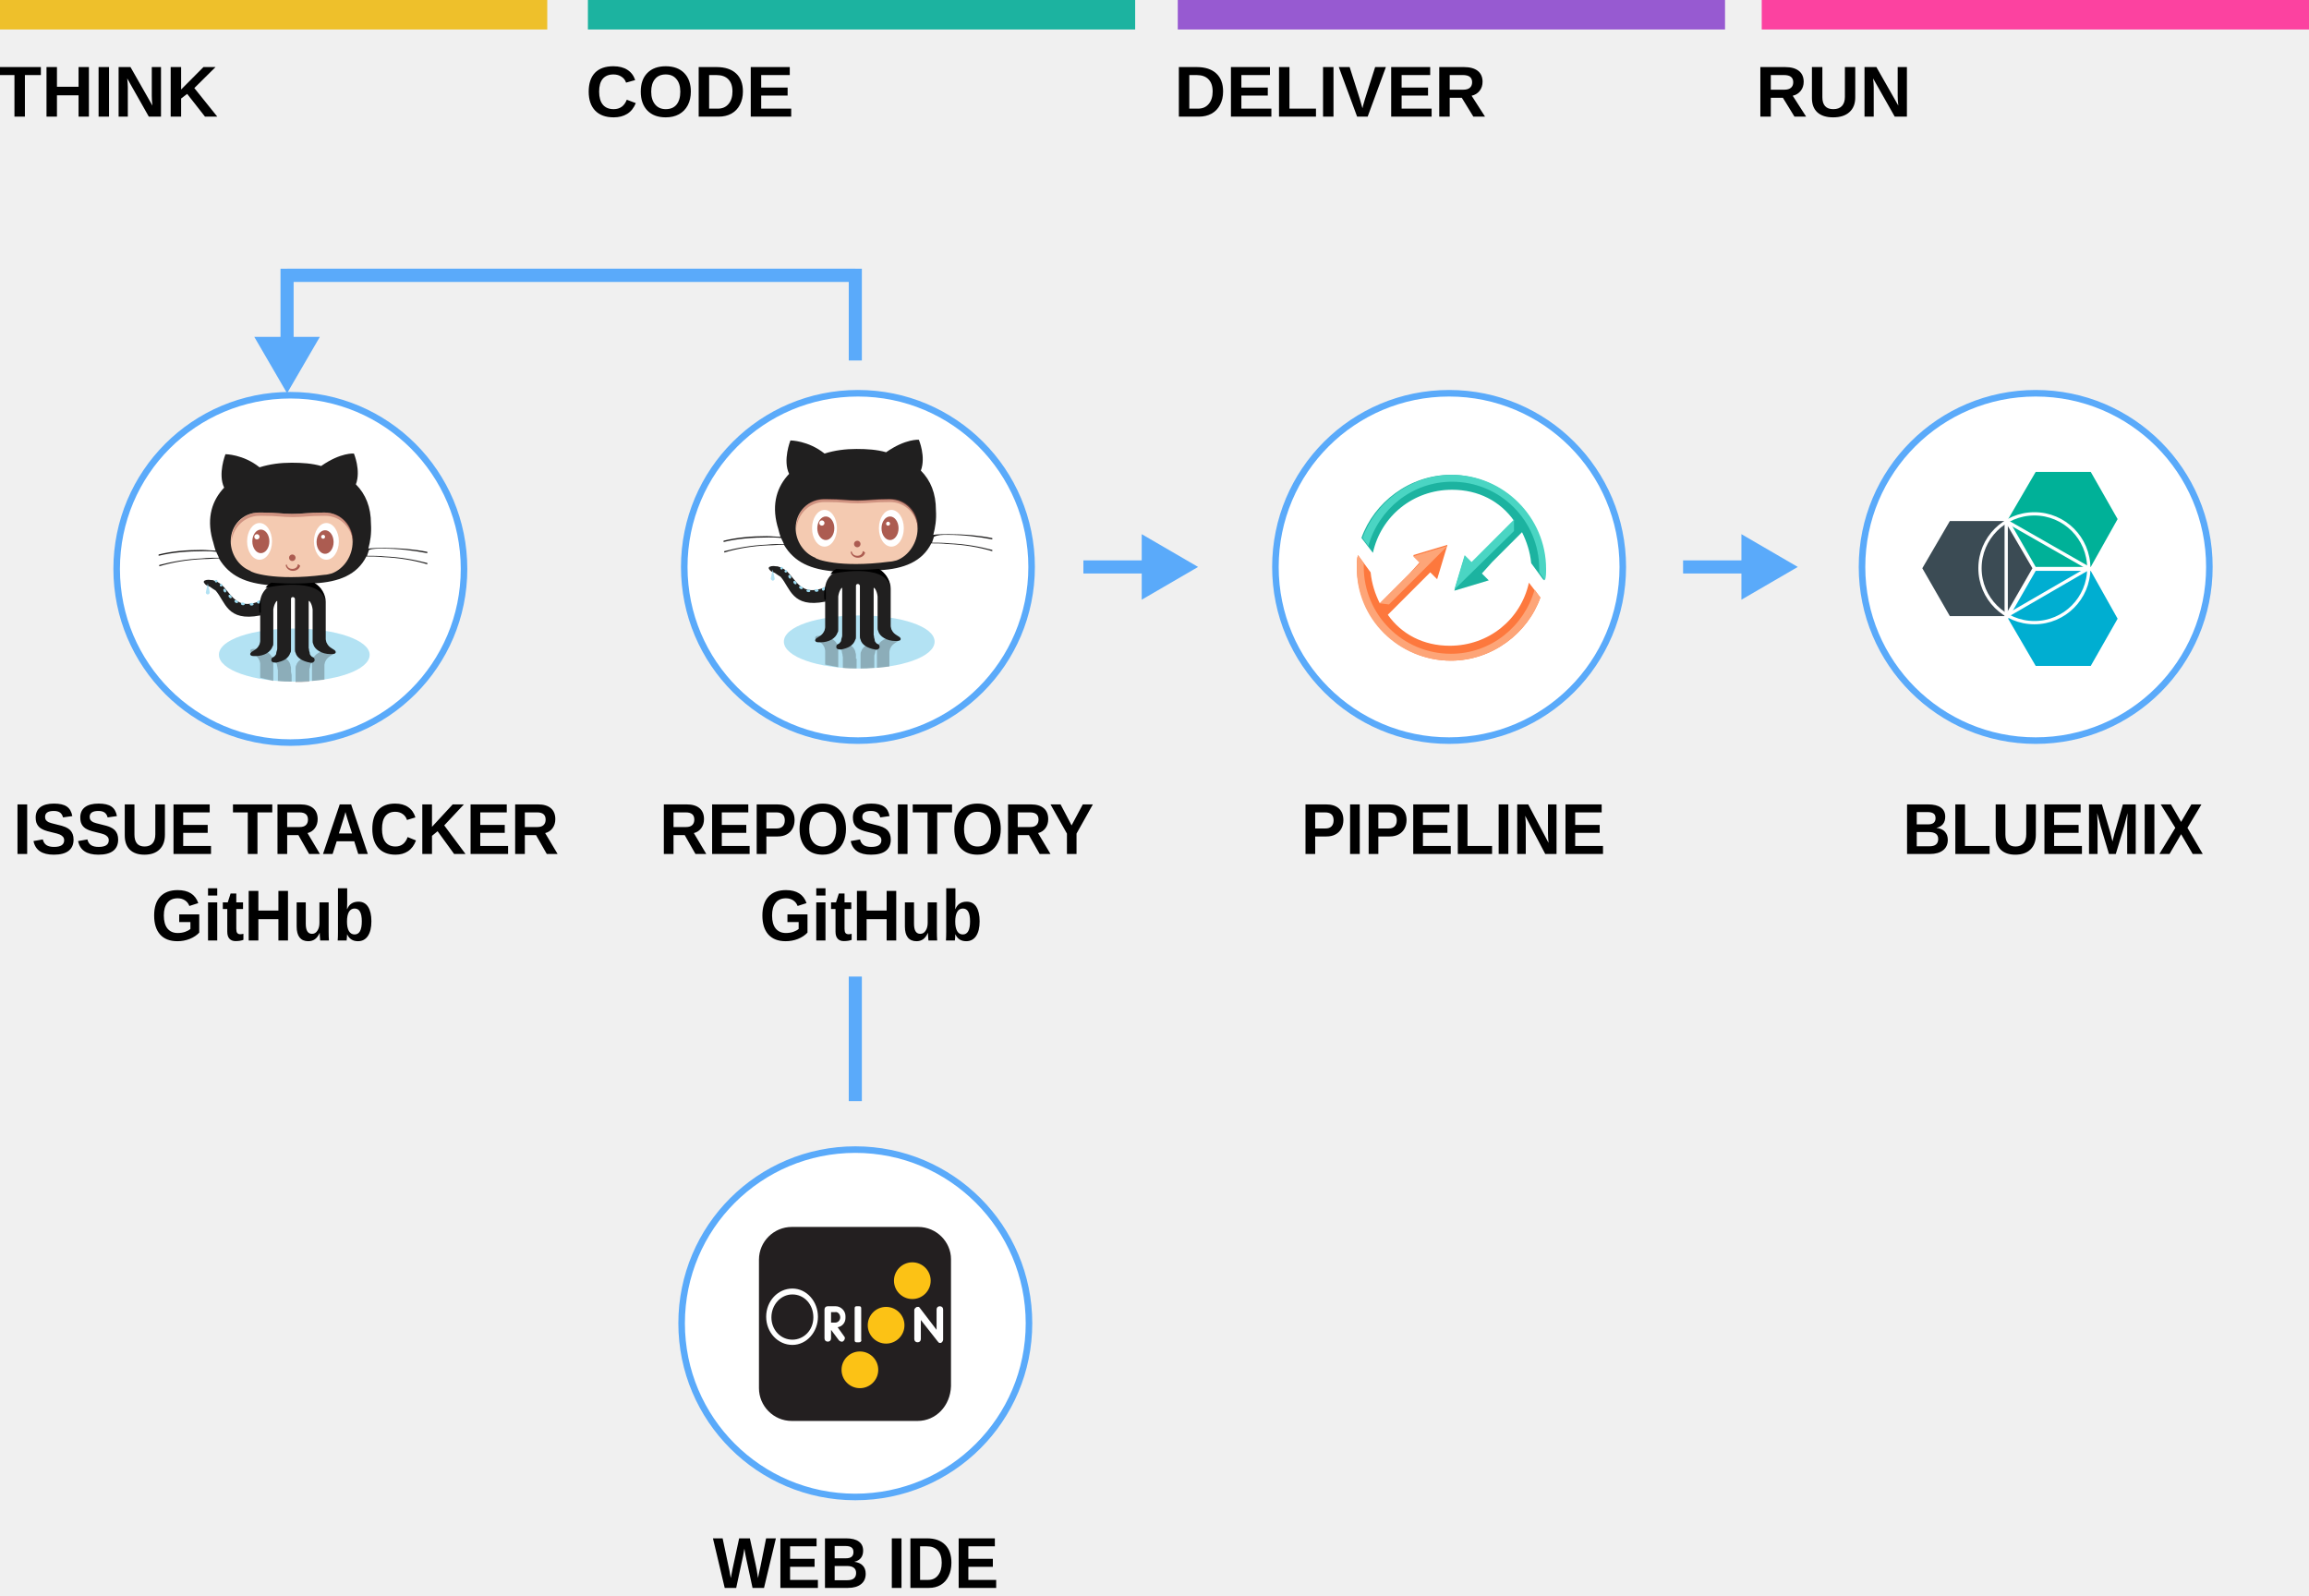
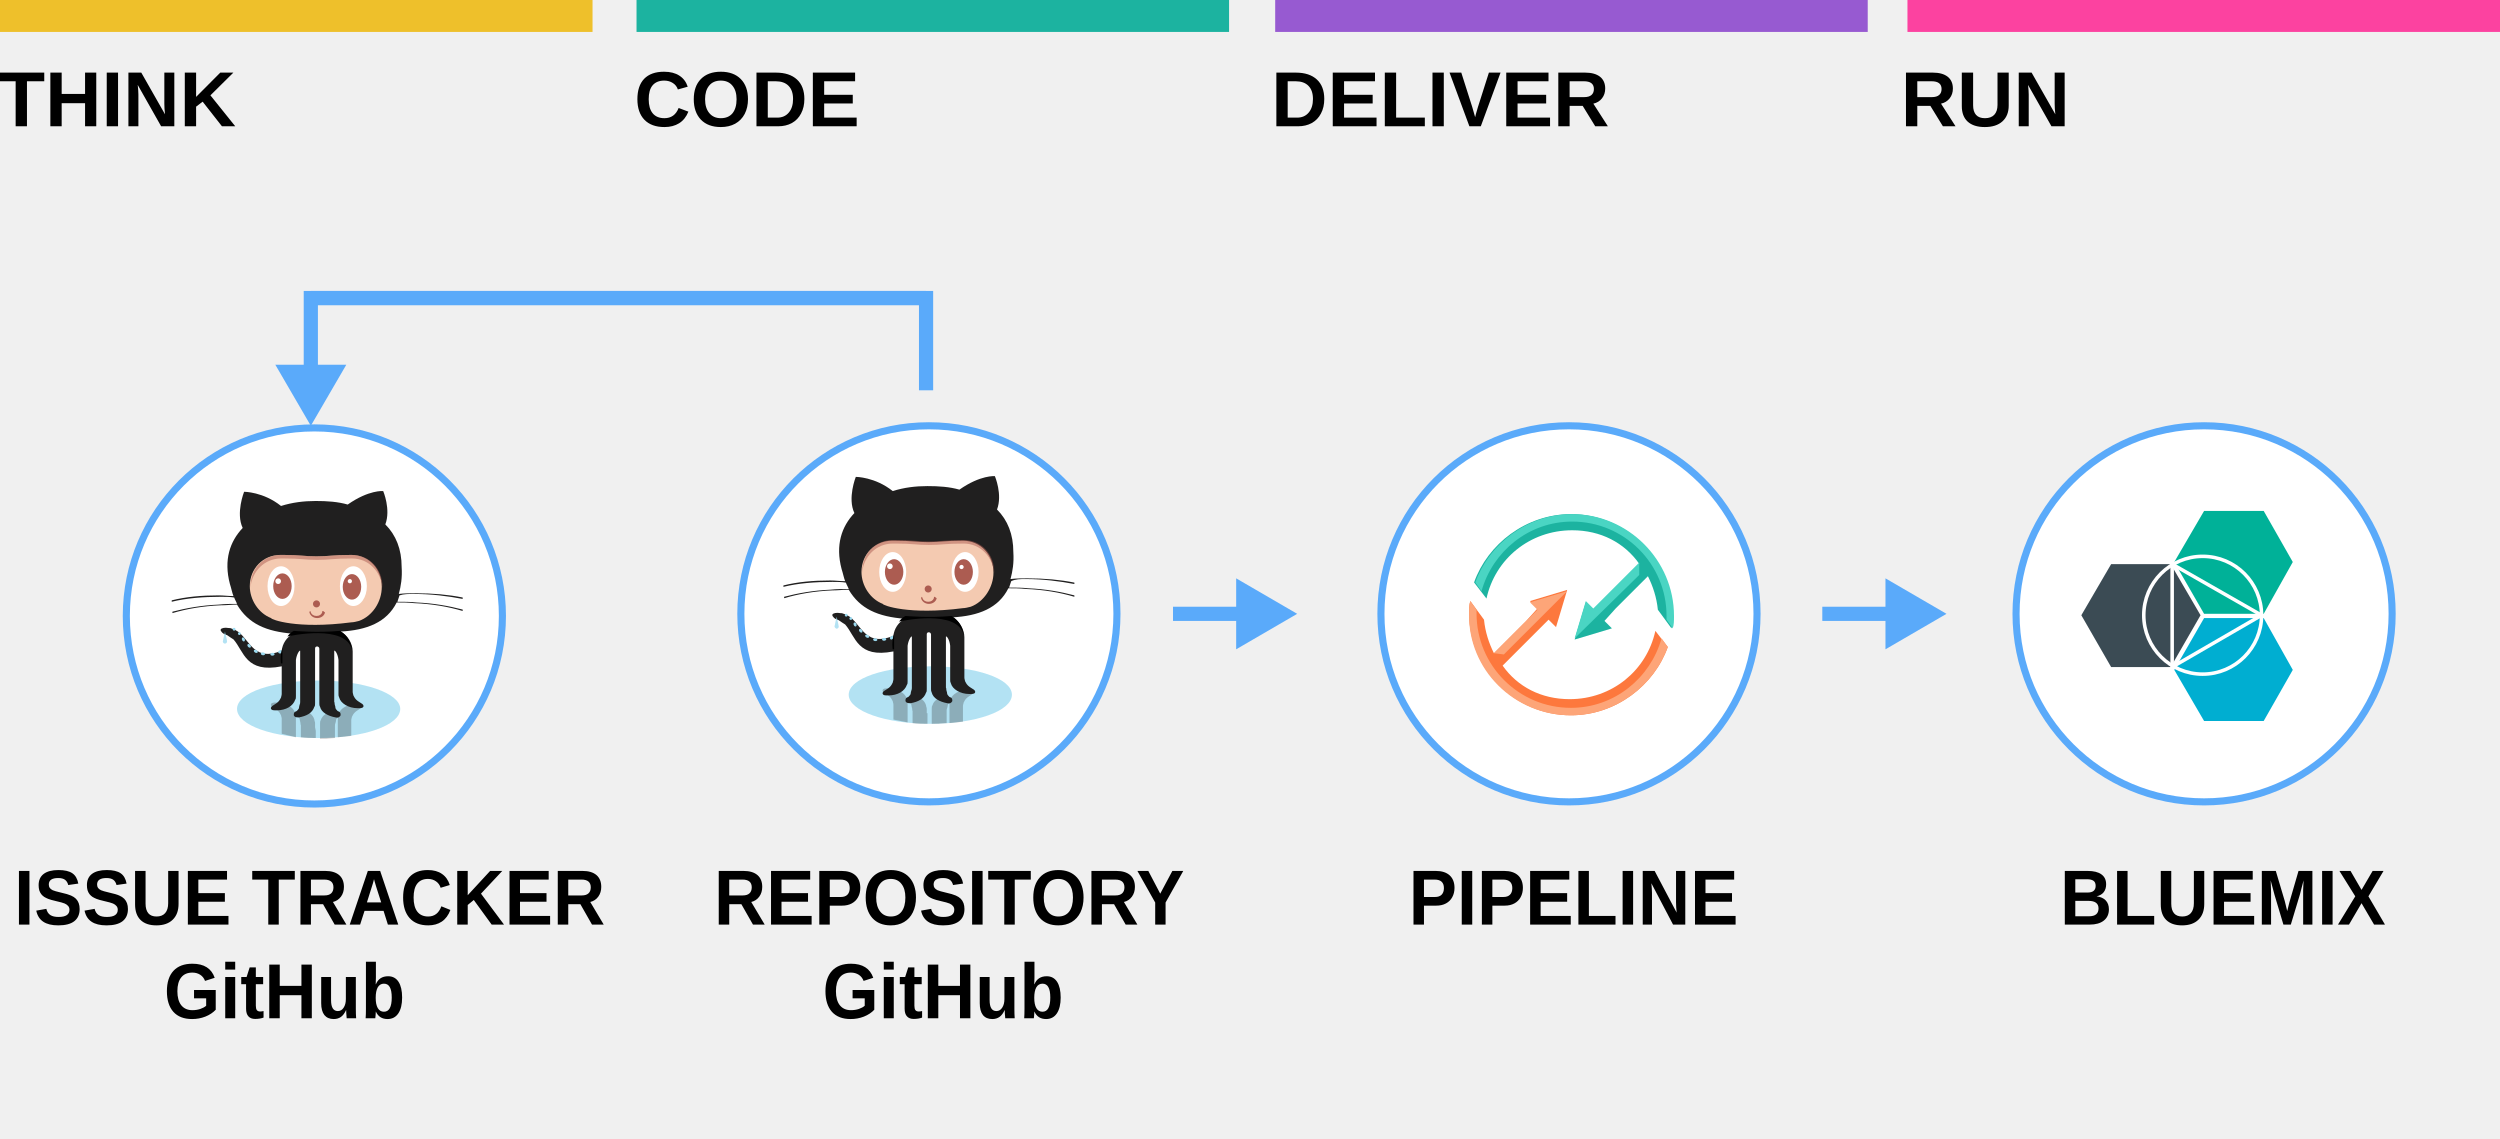
- <svg xmlns="http://www.w3.org/2000/svg" version="1.1" id="Layer_1" x="0px" y="0px" viewBox="0 0 352.3 243.5" style="enable-background:new 0 0 352.3 243.5;" xml:space="preserve">
+ <svg xmlns="http://www.w3.org/2000/svg" version="1.1" id="Layer_1" x="0px" y="0px" viewBox="0 0 352.3 160.5" style="enable-background:new 0 0 352.3 160.5;" xml:space="preserve">
  <style type="text/css">
	.st0{fill:none;}
	.st1{fill:#FFFFFF;stroke:#5AAAFA;stroke-miterlimit:10;}
	.st2{fill:#EEC02B;}
	.st3{fill:#1CB3A0;}
	.st4{fill:#975AD1;}
	.st5{fill:#FC42A0;}
	.st6{fill:none;stroke:#5AAAFA;stroke-width:2;stroke-miterlimit:10;}
	.st7{fill:#5AAAFA;}
	.st8{fill:#FD783D;}
	.st9{fill:#FDA578;}
	.st10{fill:#4AD5C3;}
	.st11{fill:#231F20;}
	.st12{fill:#FCC215;}
	.st13{fill:#FFFFFF;}
	.st14{fill:#00B198;}
	.st15{fill:#00AED1;}
	.st16{fill:#3B4B54;}
	.st17{fill:none;stroke:#FFFFFF;stroke-width:0.5;stroke-miterlimit:10;}
	.st18{opacity:0.77;fill:#9CDAF0;enable-background:new    ;}
	.st19{opacity:0.35;}
	.st20{opacity:0.77;fill:#201F1F;enable-background:new    ;}
	.st21{fill:#201F1F;}
	.st22{fill:#F4CAB1;}
	.st23{opacity:0.5;fill:#AC5C51;enable-background:new    ;}
	.st24{fill:#AC5C51;}
	.st25{fill:#9CDAF0;}
	.st26{font-family:'Arial'; font-weight: bold}
	.st27{font-size:11px;}
	.st28{font-size:11px;}
</style>
  <g>
-     <rect id="canvas_background" x="-1" y="-1" class="st0" width="354.3" height="245.5" />
+     <rect id="canvas_background" x="-1" y="-1" class="st0" width="354.3" height="160.5" />
  </g>
  <g>
    <circle id="svg_1" class="st1" cx="130.9" cy="86.5" r="26.5" />
    <circle id="svg_2" class="st1" cx="44.3" cy="86.8" r="26.5" />
    <rect id="svg_3" class="st2" width="83.5" height="4.5" />
    <rect id="svg_4" x="89.7" class="st3" width="83.5" height="4.5" />
    <rect id="svg_5" x="179.7" class="st4" width="83.5" height="4.5" />
    <rect id="svg_6" x="268.8" class="st5" width="83.5" height="4.5" />
    <circle id="svg_7" class="st1" cx="221.1" cy="86.5" r="26.5" />
    <circle id="svg_8" class="st1" cx="310.6" cy="86.5" r="26.5" />
    <line id="svg_9" class="st6" x1="43.8" y1="42" x2="130.5" y2="42" />
    <g id="svg_10">
      <g id="svg_11">
        <polyline id="svg_12" class="st6" points="43.8,52.8 43.8,42 130.5,42 130.5,55    " />
        <g id="svg_13">
          <polygon id="svg_14" class="st7" points="48.8,51.4 43.8,60 38.8,51.4     " />
        </g>
      </g>
    </g>
-     <line id="svg_15" class="st6" x1="130.5" y1="168" x2="130.5" y2="149" />
    <g id="svg_16">
      <g id="svg_17">
        <line id="svg_18" class="st6" x1="175.6" y1="86.5" x2="165.3" y2="86.5" />
        <g id="svg_19">
          <polygon id="svg_20" class="st7" points="174.2,81.5 182.8,86.5 174.2,91.5     " />
        </g>
      </g>
    </g>
    <g id="svg_21">
      <g id="svg_22">
        <line id="svg_23" class="st6" x1="267.1" y1="86.5" x2="256.8" y2="86.5" />
        <g id="svg_24">
          <polygon id="svg_25" class="st7" points="265.7,81.5 274.3,86.5 265.7,91.5     " />
        </g>
      </g>
    </g>
-     <circle id="svg_26" class="st1" cx="130.5" cy="201.9" r="26.5" />
    <g id="svg_112">
      <g id="g3-2" transform="scale(1.75) ">
        <g id="svg_113">
          <path id="svg_114" class="st8" d="M133.3,50.8c-0.7,3.2-3.5,5.5-6.9,5.5c-2.3,0-4.2-1-5.4-2.7l3.7-3.7l0.4,0.4l-0.4-0.4l0,0      l0.6,0.6l0.9-3l-3,0.9l0.6,0.6l-0.9,1l-2.6,2.6c-0.4-0.8-0.7-1.7-0.8-2.7l-1.1-1.5c-0.1,0.3-0.1,0.6-0.1,1      c0,4.5,3.7,8.2,8.2,8.2c3.6,0,6.7-2.4,7.8-5.5L133.3,50.8L133.3,50.8z" />
          <polyline id="svg_115" class="st9" points="120.3,52.6 123.8,49.1 123.2,48.5 126.2,47.6 121.1,52.7     " />
        </g>
        <g id="svg_116">
          <path id="svg_117" class="st9" d="M126.5,57.6c3.6,0,6.7-2.4,7.8-5.5l-0.5-0.7c-0.9,3.2-3.8,5.6-7.3,5.6c-4.2,0-7.6-3.4-7.6-7.6      c0-0.1,0-0.2,0-0.3l-0.5-0.7c-0.1,0.3-0.1,0.6-0.1,1C118.2,53.9,121.9,57.6,126.5,57.6z" />
          <line id="svg_118" class="st0" x1="120.3" y1="52.6" x2="121" y2="53" />
        </g>
      </g>
      <g id="g3-2_1_" transform="scale(1.75) ">
        <g id="svg_119">
          <path id="svg_120" class="st3" d="M119.7,48.2c0.7-3.2,3.5-5.5,6.9-5.5c2.3,0,4.2,1,5.4,2.7l-3.7,3.7l-0.4-0.4l0.4,0.4l0,0      l-0.6-0.6l-0.9,3l3-0.9l-0.6-0.6l0.9-1l2.6-2.6c0.4,0.8,0.7,1.7,0.8,2.7l1.1,1.5c0.1-0.3,0.1-0.6,0.1-1c0-4.5-3.7-8.2-8.2-8.2      c-3.6,0-6.7,2.4-7.8,5.5L119.7,48.2L119.7,48.2z" />
          <polyline id="svg_121" class="st10" points="132,45.3 128.3,49 127.7,48.4 126.8,51.4 132,46.3     " />
        </g>
        <g id="svg_122">
          <path id="svg_123" class="st10" d="M126.6,41.4c-3.6,0-6.7,2.4-7.8,5.5l0.5,0.7c0.9-3.2,3.8-5.6,7.3-5.6c4.2,0,7.6,3.4,7.6,7.6      c0,0.1,0,0.2,0,0.3l0.5,0.7c0.1-0.3,0.1-0.6,0.1-1C134.8,45.1,131.1,41.4,126.6,41.4L126.6,41.4z" />
          <line id="svg_124" class="st0" x1="132.7" y1="46.3" x2="132.1" y2="46" />
        </g>
      </g>
    </g>
-     <path id="XMLID_17_" class="st11" d="M140,216.8h-19.2c-2.8,0-5-2.3-5-5v-19.6c0-2.8,2.3-5,5-5h19.3c2.8,0,5,2.3,5,4.9v19.4   C145,214.5,142.8,216.8,140,216.8L140,216.8z" />
-     <circle id="XMLID_16_" class="st12" cx="139.2" cy="195.4" r="2.8" />
-     <circle id="XMLID_15_" class="st12" cx="135.2" cy="202.2" r="2.8" />
-     <circle id="XMLID_14_" class="st12" cx="131.2" cy="209" r="2.8" />
-     <path id="XMLID_13_" class="st13" d="M131.1,204.8h-0.4c-0.2,0-0.3-0.1-0.3-0.3v-4.9c0-0.2,0.1-0.3,0.3-0.3h0.4   c0.2,0,0.3,0.1,0.3,0.3v4.8C131.5,204.6,131.3,204.8,131.1,204.8z" />
-     <path id="XMLID_3_" class="st13" d="M143.4,199.3L143.4,199.3c-0.3,0-0.5,0.2-0.5,0.5v3.1l-2.6-3.4l0,0l-0.1-0.1l0,0h-0.1H140l0,0   l0,0h-0.1l0,0c-0.2,0.1-0.3,0.2-0.4,0.4c0,0,0,0,0,0.1l0,0v4.4c0,0.3,0.2,0.5,0.5,0.5l0,0c0.3,0,0.5-0.2,0.5-0.5v-2.9l2.6,3.3   c0.1,0.1,0.1,0.1,0.2,0.2l0,0h0.1l0,0l0,0h0.1l0,0c0.2,0,0.4-0.3,0.4-0.5v-4.6C143.9,199.5,143.7,199.3,143.4,199.3L143.4,199.3z" />
-     <path id="XMLID_9_" class="st13" d="M120.9,196.6c-2.2,0-4,1.9-4,4.3s1.8,4.3,4,4.3s3.9-2,3.9-4.3S123.1,196.6,120.9,196.6z    M120.9,204.4c-1.8,0-3.2-1.5-3.2-3.4s1.4-3.5,3.2-3.5s3.2,1.5,3.2,3.5S122.6,204.4,120.9,204.4z" />
-     <path id="XMLID_8_" class="st13" d="M129,201.1v-0.3c0-0.8-0.7-1.5-1.5-1.5h-0.1h-1.1l0,0c-0.3,0-0.5,0.2-0.5,0.5v4.4   c0,0.3,0.2,0.5,0.5,0.5l0,0c0.3,0,0.5-0.2,0.5-0.5v-1.3l1.2,1.6c0.2,0.2,0.5,0.3,0.7,0.1l0,0c0.2-0.2,0.3-0.5,0.1-0.7l-1-1.4   C128.5,202.4,129,201.8,129,201.1L129,201.1z M128.2,201c0,0.4-0.3,0.8-0.8,0.8h-0.6l0,0v-1.6h0.6   C127.8,200.1,128.2,200.5,128.2,201L128.2,201z" />
    <g id="svg_125">
      <path id="svg_126" class="st0" d="M343.6,86.5" />
    </g>
    <polygon id="svg_127" class="st14" points="310.6,86.5 306.4,79.2 310.6,72 319,72 323.1,79.2 319,86.5  " />
    <polygon id="svg_128" class="st15" points="310.6,101.6 306.4,94.4 310.6,87.1 319,87.1 323.1,94.4 319,101.6  " />
    <polygon id="svg_129" class="st16" points="297.5,94 293.3,86.7 297.5,79.5 305.9,79.5 310.1,86.7 305.9,94  " />
    <circle id="svg_130" class="st17" cx="310.4" cy="86.7" r="8.3" />
    <polygon id="svg_131" class="st17" points="306.1,79.5 306.1,94 318.7,86.7  " />
    <g id="svg_132">
      <path id="svg_133" class="st18" d="M56.4,99.9c0,2.3-5.1,4.1-11.5,4.1s-11.5-1.8-11.5-4.1s5.1-4,11.5-4S56.4,97.7,56.4,99.9z" />
      <g id="svg_134" class="st19">
        <path id="svg_135" class="st20" d="M45.9,100.6c-0.3,0.2-0.6,0.5-0.7,0.9c-0.1,0.1-0.1,0.3-0.1,0.5v0.3v0.3v0.5v1     c1.6,0,0.2,0,2.1-0.1v-0.1v-0.2v-1.1v-0.3c0-0.2,0-0.2,0.1-0.5s0-0.4,0.2-0.6c0.1-0.1,0.1-0.1,0.1-0.2L45.9,100.6L45.9,100.6z" />
        <path id="svg_136" class="st20" d="M51,99.4L51,99.4c-0.1-0.2-0.4-0.2-0.8-0.2c-1.2,0-2.2,0.6-2.5,1.4h0.2l-0.2,0.4h-0.1v0.1l0,0     v0.6v0.4v1.7v0.1l1.9-0.2v-2c0-0.1,0-0.1,0-0.2c0-0.2,0.1-0.4,0.1-0.5c0.1-0.2,0.2-0.4,0.4-0.6s0.4-0.3,0.7-0.5     C50.9,99.8,51.1,99.6,51,99.4z" />
      </g>
      <g id="svg_137" class="st19">
        <path id="svg_138" class="st20" d="M44.4,104L44.4,104c0.1,0,0.3,0,0.4,0c0.1,0,0.1,0,0.2,0l0,0c-0.1,0-0.1,0-0.2,0     C44.7,104,44.5,104,44.4,104z" />
        <path id="svg_139" class="st20" d="M44.8,96" />
        <path id="svg_140" class="st20" d="M44.8,96" />
        <path id="svg_141" class="st20" d="M41.7,103.9c0.2,0,0.4,0,0.6,0.1l0,0C42.1,103.9,41.9,103.9,41.7,103.9L41.7,103.9z" />
        <path id="svg_142" class="st20" d="M44.4,102.5v-0.3v-0.3c0-0.2-0.1-0.3-0.1-0.5c-0.2-0.7-0.8-1.1-1.5-1.3v0.7h-1     c0.2,0.1,0,0,0.3,0.3c0.2,0.2,0.1,0.3,0.2,0.6c0.1,0.3,0,0.3,0.1,0.5v0.3v1.4c0.7,0.1,1.4,0.1,2.1,0.1v-1L44.4,102.5     C44.5,102.5,44.4,102.5,44.4,102.5z" />
        <path id="svg_143" class="st20" d="M41.7,103.9L41.7,103.9V102v-0.4V101l0,0c0-0.2-0.1-0.3-0.1-0.5C41.4,99.7,40.3,99,39,99     c-0.4,0-0.7,0-0.8,0.2l0,0c-0.1,0.2,0.1,0.4,0.3,0.5c0.3,0.2,0.5,0.3,0.7,0.5s0.3,0.4,0.4,0.6c0,0.1,0.1,0.3,0.1,0.5     c0,0.1,0,0.1,0,0.2v1.9" />
      </g>
      <path id="svg_144" class="st21" d="M58.3,83.7c2.5,0,4.8,0.3,6.9,0.7v-0.2c-2-0.4-4.2-0.6-6.6-0.6c-0.8,0-1.6,0-2.4,0.1    c0.3-1.1,0.5-2.3,0.4-3.8c0-2.5-0.8-4.5-2.3-6c0.8-2.1-0.3-4.7-0.3-4.7s-2-0.2-5,1.9c-1.4-0.4-2.9-0.5-4.5-0.5    c-1.7,0-3.3,0.2-4.9,0.7l0,0c-2.5-2-5.2-2-5.2-2s-1.2,3-0.2,5.1l0,0c-1.8,1.9-2.7,4.5-1.8,7.9c0.2,0.6,0.3,1.2,0.5,1.7    c-0.7,0-1.4-0.1-2.1-0.1c-2.4,0-4.6,0.2-6.6,0.7v0.2c2-0.5,4.4-0.7,6.9-0.7c0.6,0,1.3,0,1.9,0.1c0.1,0.3,0.3,0.6,0.4,0.9    c-0.8,0-1.7,0-2.6,0.1c-2.4,0.1-4.6,0.5-6.5,1v0.2c2-0.6,4.3-1,6.8-1.1c0.8,0,1.6-0.1,2.3-0.1c1.6,2.7,4.1,3.8,7.9,4.1    c-0.9,0.5-1.5,1.4-1.6,2.4c-4.5,1.8-4.5-2.4-7-3.1c-0.2-0.1-0.3-0.1-0.5-0.1c-0.5-0.1-1,0-1.1,0.2l0,0v0.1c0,0.1,0,0.1,0.1,0.2    c0.1,0.2,0.4,0.4,0.8,0.5c0.3,0.2,0.7,0.5,0.9,0.6c1.5,1.7,1.7,4.8,6.8,3.8v1.6v2.1c0,0.1,0,0.1,0,0.2c0,0.2-0.1,0.4-0.1,0.5    c-0.1,0.2-0.2,0.4-0.4,0.6s-0.4,0.3-0.7,0.5c-0.2,0.1-0.4,0.3-0.3,0.5l0,0c0.1,0.2,0.3,0.2,0.8,0.2c1.3,0,2.3-0.6,2.6-1.5    c0.1-0.1,0.1-0.3,0.1-0.5l0,0v-0.6v-0.4v-1.7V93c0.1-0.8,0.5-1.4,0.6-1.3V93v3.5v2.1v0.3c0,0.2,0,0.2-0.1,0.5s0,0.4-0.2,0.6    c-0.3,0.3,0,0.1-0.4,0.3c-0.2,0.1-0.2,0.3-0.2,0.5c0.1,0.2,0.2,0.3,0.7,0.3c1.1-0.2,1.9-0.6,2.2-1.5c0.1-0.1,0.1-0.3,0.1-0.5v-0.3    v-0.3V98v-1.6v-5c0-0.2,0.1-0.3,0.3-0.3c0.1,0,0.3,0.1,0.3,0.3v5V98v0.5v0.3v0.3c0,0.2,0,0.3,0.1,0.5c0.2,0.8,1.1,1.3,2.2,1.5    c0.4,0.1,0.6-0.1,0.7-0.3c0-0.2,0-0.4-0.2-0.5c-0.4-0.2-0.1,0-0.4-0.3c-0.2-0.2-0.1-0.4-0.2-0.6c-0.1-0.3,0-0.3-0.1-0.5v-0.3v-2.1    V93v-1.3c0.1-0.1,0.5,0.4,0.6,1.3v2.1v1.7v0.4v0.6l0,0c0,0.2,0,0.3,0.1,0.5c0.2,0.8,1.3,1.5,2.6,1.5c0.4,0,0.7,0,0.8-0.2l0,0    c0.1-0.2-0.1-0.4-0.3-0.5c-0.3-0.2-0.5-0.3-0.7-0.5s-0.3-0.4-0.4-0.6c0-0.1-0.1-0.3-0.1-0.5c0-0.1,0-0.1,0-0.2v-2.1v-3.4    c0-1.1-0.7-2.3-1.7-2.8c3.7-0.2,6.5-1.3,7.9-4.1c0.8,0,1.6,0,2.5,0.1c2.5,0.1,4.8,0.5,6.8,1.1v-0.2c-1.9-0.5-4.1-0.9-6.5-1    c-0.9-0.1-1.8-0.1-2.7-0.1c0.1-0.3,0.2-0.6,0.3-0.9C56.9,83.7,57.6,83.7,58.3,83.7L58.3,83.7z" />
      <path id="svg_145" class="st0" d="M43.8,86.1" />
      <g id="svg_146">
        <path id="svg_147" class="st22" d="M53.8,82.7c0-2.5-1.8-4.5-4.3-4.5l0,0c-2.7,0-3.1,0.2-4.9,0.2c-1.8,0-2.2-0.2-4.7-0.2     c-0.1,0-0.2,0-0.4,0c-2.4,0-4.3,1.9-4.3,4.4c0,1.9,1.2,3.8,3,4.5l0,0c0,0.2,3.6,1.6,11.3,0.6c0.3,0,0.7-0.1,1.1-0.2l0,0l0,0     C52.5,86.8,53.8,84.8,53.8,82.7z" />
        <path id="svg_148" class="st23" d="M39.6,78.7c0.1,0,0.3,0,0.4,0c2.5,0,2.9,0.2,4.7,0.2s2.2-0.2,4.9-0.2l0,0     c2.4,0,4.1,1.9,4.3,4.2c0-0.1,0-0.1,0-0.2c0-2.5-1.8-4.5-4.3-4.5l0,0c-2.7,0-3.1,0.2-4.9,0.2c-1.8,0-2.2-0.2-4.7-0.2     c-0.1,0-0.2,0-0.4,0c-2.4,0-4.3,1.9-4.3,4.4c0,0.1,0,0.1,0,0.2C35.5,80.5,37.3,78.7,39.6,78.7z" />
        <ellipse id="svg_149" class="st13" cx="39.6" cy="82.6" rx="1.9" ry="2.8" />
        <ellipse id="svg_150" class="st24" cx="39.8" cy="82.6" rx="1.3" ry="1.8" />
        <circle id="svg_151" class="st13" cx="39.2" cy="81.9" r="0.4" />
        <ellipse id="svg_152" class="st13" cx="49.8" cy="82.6" rx="1.9" ry="2.8" />
        <ellipse id="svg_153" class="st24" cx="49.6" cy="82.7" rx="1.3" ry="1.8" />
        <circle id="svg_154" class="st13" cx="49.3" cy="81.9" r="0.3" />
        <circle id="svg_155" class="st24" cx="44.6" cy="85.1" r="0.5" />
        <path id="svg_156" class="st24" d="M45.5,86.1c-0.1,0-0.1,0.1-0.1,0.2c-0.1,0.3-0.4,0.5-0.8,0.5c-0.4,0-0.7-0.2-0.8-0.5     c0-0.1-0.1-0.2-0.1-0.2s-0.1,0.1-0.1,0.2c0.1,0.4,0.5,0.8,1.1,0.8c0.5,0,1-0.3,1.1-0.8C45.6,86.2,45.6,86.1,45.5,86.1z" />
      </g>
      <path id="svg_157" class="st18" d="M32,90.4c0,0.2-0.2,0.3-0.3,0.3c-0.2,0-0.3-0.2-0.3-0.3s0.3-1.4,0.3-1.4S32,90.2,32,90.4z" />
      <ellipse id="svg_158" transform="matrix(0.283 -0.9591 0.9591 0.283 -61.427 95.2217)" class="st25" cx="33" cy="88.7" rx="0.2" ry="0.2" />
      <ellipse id="svg_159" transform="matrix(0.5858 -0.8104 0.8104 0.5858 -58.374 64.2874)" class="st25" cx="33.7" cy="89.3" rx="0.2" ry="0.2" />
      <ellipse id="svg_160" transform="matrix(0.9227 -0.3856 0.3856 0.9227 -32.0941 20.1996)" class="st25" cx="34.3" cy="90.1" rx="0.2" ry="0.3" />
      <ellipse id="svg_161" transform="matrix(0.7546 -0.6562 0.6562 0.7546 -51.0907 45.3759)" class="st25" cx="35.1" cy="91" rx="0.2" ry="0.3" />
      <ellipse id="svg_162" transform="matrix(0.5 -0.866 0.866 0.5 -61.4521 77.0617)" class="st25" cx="36" cy="91.8" rx="0.2" ry="0.3" />
      <ellipse id="svg_163" transform="matrix(0.1325 -0.9912 0.9912 0.1325 -59.1515 116.7091)" class="st25" cx="37.1" cy="92.1" rx="0.2" ry="0.3" />
      <ellipse id="svg_164" transform="matrix(0.9977 -6.730446e-02 6.730446e-02 0.9977 -6.1181 2.7936)" class="st25" cx="38.4" cy="92.2" rx="0.3" ry="0.2" />
      <path id="svg_165" class="st25" d="M39.7,91.8c0,0.1,0,0.2-0.2,0.3c-0.2,0-0.3-0.1-0.3-0.2s0.1-0.2,0.3-0.3    C39.7,91.6,39.7,91.7,39.7,91.8z" />
      <path id="svg_166" d="M41.4,88.9c-0.4,0.2-0.7,0.5-0.9,0.8c0.3-0.1,8.3-1.8,9.1,1.9c-0.1-1.1-0.7-2.1-1.7-2.7    C44.7,89.2,41.4,88.9,41.4,88.9z" />
      <path id="svg_167" d="M39.8,91.3c0,1.2,0,2.2,0,2.2s-0.1,0-0.2,0C39.6,93.5,39.4,92.5,39.8,91.3z" />
      <path id="svg_168" class="st18" d="M44.8,99.9" />
      <path id="svg_169" class="st18" d="M44.8,91.9" />
      <line id="svg_170" class="st0" x1="47.5" y1="100.9" x2="46.4" y2="100.5" />
      <line id="svg_171" class="st0" x1="47.6" y1="103.9" x2="49" y2="103.9" />
      <line id="svg_172" class="st0" x1="48" y1="103.9" x2="47.6" y2="103.9" />
      <line id="svg_173" class="st0" x1="48.4" y1="103.8" x2="48.1" y2="103.9" />
      <line id="svg_174" class="st0" x1="48" y1="103.9" x2="47.7" y2="103.9" />
      <line id="svg_175" class="st0" x1="48.1" y1="103.9" x2="48" y2="103.9" />
      <line id="svg_176" class="st0" x1="49.5" y1="103.7" x2="49.1" y2="103.7" />
      <line id="svg_177" class="st0" x1="48.8" y1="103.8" x2="49.1" y2="103.7" />
      <line id="svg_178" class="st0" x1="48.4" y1="103.8" x2="48.8" y2="103.8" />
      <line id="svg_179" class="st0" x1="48.1" y1="103.9" x2="48.4" y2="103.8" />
      <line id="svg_180" class="st0" x1="48.4" y1="103.8" x2="48.4" y2="103.8" />
      <line id="svg_181" class="st0" x1="47.6" y1="103.9" x2="47.5" y2="103.9" />
      <line id="svg_182" class="st0" x1="49.5" y1="103.7" x2="49.5" y2="103.7" />
    </g>
    <g id="svg_183">
      <path id="svg_184" class="st18" d="M142.6,97.9c0,2.3-5.1,4.1-11.5,4.1c-6.3,0-11.5-1.8-11.5-4.1s5.1-4,11.5-4    C137.5,93.9,142.6,95.6,142.6,97.9z" />
      <g id="svg_185" class="st19">
        <path id="svg_186" class="st20" d="M132.1,98.5c-0.3,0.2-0.6,0.5-0.7,0.9c-0.1,0.1-0.1,0.3-0.1,0.5v0.3v0.3v0.5v1     c1.6,0,0.2,0,2.1-0.1v-0.1v-0.2v-1.1v-0.3c0-0.2,0-0.2,0.1-0.5s0-0.4,0.2-0.6c0.1-0.1,0.1-0.1,0.1-0.2L132.1,98.5L132.1,98.5z" />
        <path id="svg_187" class="st20" d="M137.2,97.4C137.2,97.4,137.2,97.3,137.2,97.4c-0.1-0.2-0.4-0.2-0.8-0.2     c-1.2,0-2.2,0.6-2.5,1.4h0.2l-0.2,0.4h-0.1v0.1l0,0v0.6v0.4v1.7v0.1l1.9-0.2v-2c0-0.1,0-0.1,0-0.2c0-0.2,0.1-0.4,0.1-0.5     c0.1-0.2,0.2-0.4,0.4-0.6s0.4-0.3,0.7-0.5C137.1,97.7,137.3,97.5,137.2,97.4L137.2,97.4z" />
      </g>
      <g id="svg_188" class="st19">
        <path id="svg_189" class="st20" d="M130.6,102L130.6,102c0.1,0,0.3,0,0.4,0c0.1,0,0.1,0,0.2,0l0,0c-0.1,0-0.1,0-0.2,0     C130.9,102,130.7,102,130.6,102z" />
        <path id="svg_190" class="st20" d="M131,93.9" />
        <path id="svg_191" class="st20" d="M131,93.9" />
        <path id="svg_192" class="st20" d="M127.9,101.8c0.2,0,0.4,0,0.6,0.1l0,0C128.3,101.8,128.1,101.8,127.9,101.8L127.9,101.8z" />
        <path id="svg_193" class="st20" d="M130.6,100.5v-0.3v-0.3c0-0.2-0.1-0.3-0.1-0.5c-0.2-0.7-0.8-1.1-1.5-1.3v0.7h-1     c0.2,0.1,0,0,0.3,0.3c0.2,0.2,0.1,0.3,0.2,0.6c0.1,0.3,0,0.3,0.1,0.5v0.3v1.4c0.7,0.1,1.4,0.1,2.1,0.1v-1v-0.5     C130.7,100.5,130.6,100.5,130.6,100.5z" />
        <path id="svg_194" class="st20" d="M127.9,101.8L127.9,101.8V100v-0.4V99l0,0c0-0.2-0.1-0.3-0.1-0.5c-0.2-0.8-1.3-1.5-2.6-1.5     c-0.4,0-0.7,0-0.8,0.2l0,0c-0.1,0.2,0.1,0.4,0.3,0.5c0.3,0.2,0.5,0.3,0.7,0.5s0.3,0.4,0.4,0.6c0,0.1,0.1,0.3,0.1,0.5     c0,0.1,0,0.1,0,0.2v1.9" />
      </g>
      <path id="svg_195" class="st21" d="M144.5,81.6c2.5,0,4.8,0.3,6.9,0.7v-0.2c-2-0.4-4.2-0.6-6.6-0.6c-0.8,0-1.6,0-2.4,0.1    c0.3-1.1,0.5-2.3,0.4-3.8c0-2.5-0.8-4.5-2.3-6c0.8-2.1-0.3-4.7-0.3-4.7s-2-0.2-5,1.9c-1.4-0.4-2.9-0.5-4.5-0.5    c-1.7,0-3.3,0.2-4.9,0.7l0,0c-2.5-2-5.2-2-5.2-2s-1.2,3-0.2,5.1l0,0c-1.8,1.9-2.7,4.5-1.8,7.9c0.2,0.6,0.3,1.2,0.5,1.7    c-0.7,0-1.4-0.1-2.1-0.1c-2.4,0-4.6,0.2-6.6,0.7v0.2c2-0.5,4.4-0.7,6.9-0.7c0.6,0,1.3,0,1.9,0.1c0.1,0.3,0.3,0.6,0.4,0.9    c-0.8,0-1.7,0-2.6,0.1c-2.4,0.1-4.6,0.5-6.5,1v0.2c2-0.6,4.3-1,6.8-1.1c0.8,0,1.6-0.1,2.3-0.1c1.6,2.7,4.1,3.8,7.9,4.1    c-0.9,0.5-1.5,1.4-1.6,2.4c-4.5,1.8-4.5-2.4-7-3.1c-0.2-0.1-0.3-0.1-0.5-0.1c-0.5-0.1-1,0-1.1,0.2l0,0v0.1c0,0.1,0,0.1,0.1,0.2    c0.1,0.2,0.4,0.4,0.8,0.5c0.3,0.2,0.7,0.5,0.9,0.6c1.5,1.7,1.7,4.8,6.8,3.8v1.6v2.1c0,0.1,0,0.1,0,0.2c0,0.2-0.1,0.4-0.1,0.5    c-0.1,0.2-0.2,0.4-0.4,0.6c-0.2,0.2-0.4,0.3-0.7,0.5c-0.2,0.1-0.4,0.3-0.3,0.5l0,0c0.1,0.2,0.3,0.2,0.8,0.2c1.3,0,2.3-0.6,2.6-1.5    c0.1-0.1,0.1-0.3,0.1-0.5l0,0v-0.6V95v-2v-2c0.1-0.8,0.5-1.4,0.6-1.3V91v3.5v2.1v0.3c0,0.2,0,0.2-0.1,0.5s0,0.4-0.2,0.6    c-0.3,0.3,0,0.1-0.4,0.3c-0.2,0.1-0.2,0.3-0.2,0.5c0.1,0.2,0.2,0.3,0.7,0.3c1.1-0.2,1.9-0.6,2.2-1.5c0.1-0.1,0.1-0.3,0.1-0.5v-0.3    v-0.3V96v-1.6v-5c0-0.2,0.1-0.3,0.3-0.3c0.1,0,0.3,0.1,0.3,0.3v5V96v0.5v0.3v0.3c0,0.2,0,0.3,0.1,0.5c0.2,0.8,1.1,1.3,2.2,1.5    c0.4,0.1,0.6-0.1,0.7-0.3c0-0.2,0-0.4-0.2-0.5c-0.4-0.2-0.1,0-0.4-0.3c-0.2-0.2-0.1-0.4-0.2-0.6c-0.1-0.3,0-0.3-0.1-0.5v-0.3v-2.1    V91v-1.3c0.1-0.1,0.5,0.4,0.6,1.3v2.1v1.7v0.4v0.6l0,0c0,0.2,0,0.3,0.1,0.5c0.2,0.8,1.3,1.5,2.6,1.5c0.4,0,0.7,0,0.8-0.2l0,0    c0.1-0.2-0.1-0.4-0.3-0.5c-0.3-0.2-0.5-0.3-0.7-0.5s-0.3-0.4-0.4-0.6c0-0.1-0.1-0.3-0.1-0.5c0-0.1,0-0.1,0-0.2v-2.1v-3.4    c0-1.1-0.7-2.3-1.7-2.8c3.7-0.2,6.5-1.3,7.9-4.1c0.8,0,1.6,0,2.5,0.1c2.5,0.1,4.8,0.5,6.8,1.1v-0.2c-1.9-0.5-4.1-0.9-6.5-1    c-0.9-0.1-1.8-0.1-2.7-0.1c0.1-0.3,0.2-0.6,0.3-0.9C143.1,81.6,143.8,81.6,144.5,81.6L144.5,81.6z" />
      <path id="svg_196" class="st0" d="M130,84.1" />
      <g id="svg_197">
        <path id="svg_198" class="st22" d="M140,80.7c0-2.5-1.8-4.5-4.3-4.5l0,0c-2.7,0-3.1,0.2-4.9,0.2c-1.8,0-2.2-0.2-4.7-0.2     c-0.1,0-0.2,0-0.4,0c-2.4,0-4.3,1.9-4.3,4.4c0,1.9,1.2,3.8,3,4.5l0,0c0,0.2,3.6,1.6,11.3,0.6c0.3,0,0.7-0.1,1.1-0.2l0,0l0,0     C138.7,84.8,140,82.7,140,80.7z" />
        <path id="svg_199" class="st23" d="M125.8,76.6c0.1,0,0.3,0,0.4,0c2.5,0,2.9,0.2,4.7,0.2s2.2-0.2,4.9-0.2l0,0     c2.4,0,4.1,1.9,4.3,4.2c0-0.1,0-0.1,0-0.2c0-2.5-1.8-4.5-4.3-4.5l0,0c-2.7,0-3.1,0.2-4.9,0.2c-1.8,0-2.2-0.2-4.7-0.2     c-0.1,0-0.2,0-0.4,0c-2.4,0-4.3,1.9-4.3,4.4c0,0.1,0,0.1,0,0.2C121.7,78.4,123.5,76.6,125.8,76.6z" />
        <ellipse id="svg_200" class="st13" cx="125.8" cy="80.6" rx="1.9" ry="2.8" />
        <ellipse id="svg_201" class="st24" cx="126" cy="80.6" rx="1.3" ry="1.8" />
        <circle id="svg_202" class="st13" cx="125.4" cy="79.8" r="0.4" />
        <ellipse id="svg_203" class="st13" cx="136" cy="80.6" rx="1.9" ry="2.8" />
        <ellipse id="svg_204" class="st24" cx="135.8" cy="80.6" rx="1.3" ry="1.8" />
        <circle id="svg_205" class="st13" cx="135.5" cy="79.9" r="0.3" />
        <circle id="svg_206" class="st24" cx="130.8" cy="83" r="0.5" />
        <path id="svg_207" class="st24" d="M131.7,84.1c-0.1,0-0.1,0.1-0.1,0.2c-0.1,0.3-0.4,0.5-0.8,0.5c-0.4,0-0.7-0.2-0.8-0.5     c0-0.1-0.1-0.2-0.1-0.2s-0.1,0.1-0.1,0.2c0.1,0.4,0.5,0.8,1.1,0.8c0.5,0,1-0.3,1.1-0.8C131.8,84.2,131.8,84.1,131.7,84.1     L131.7,84.1z" />
      </g>
      <path id="svg_208" class="st18" d="M118.2,88.3c0,0.2-0.2,0.3-0.3,0.3s-0.3-0.2-0.3-0.3s0.3-1.4,0.3-1.4S118.2,88.2,118.2,88.3z" />
      <ellipse id="svg_209" transform="matrix(0.283 -0.9591 0.9591 0.283 2.3602 176.4819)" class="st25" cx="119.2" cy="86.7" rx="0.2" ry="0.2" />
      <ellipse id="svg_210" transform="matrix(0.5858 -0.8104 0.8104 0.5858 -21.0085 133.2505)" class="st25" cx="119.9" cy="87.2" rx="0.2" ry="0.2" />
      <ellipse id="svg_211" transform="matrix(0.9227 -0.3856 0.3856 0.9227 -24.622 53.269)" class="st25" cx="120.5" cy="88" rx="0.2" ry="0.3" />
      <ellipse id="svg_212" transform="matrix(0.7546 -0.6562 0.6562 0.7546 -28.5745 101.4049)" class="st25" cx="121.3" cy="88.9" rx="0.2" ry="0.3" />
      <ellipse id="svg_213" transform="matrix(0.5 -0.866 0.866 0.5 -16.5812 150.6353)" class="st25" cx="122.2" cy="89.7" rx="0.2" ry="0.3" />
      <ellipse id="svg_214" transform="matrix(0.1325 -0.9912 0.9912 0.1325 17.693 200.4217)" class="st25" cx="123.3" cy="90.1" rx="0.2" ry="0.3" />
      <ellipse id="svg_215" transform="matrix(0.9977 -6.730446e-02 6.730446e-02 0.9977 -5.7813 8.5901)" class="st25" cx="124.6" cy="90.1" rx="0.3" ry="0.2" />
      <path id="svg_216" class="st25" d="M125.9,89.8c0,0.1,0,0.2-0.2,0.3s-0.3-0.1-0.3-0.2s0.1-0.2,0.3-0.3S125.9,89.7,125.9,89.8z" />
      <path id="svg_217" d="M127.6,86.8c-0.4,0.2-0.7,0.5-0.9,0.8c0.3-0.1,8.3-1.8,9.1,1.9c-0.1-1.1-0.7-2.1-1.7-2.7    C130.9,87.1,127.6,86.8,127.6,86.8z" />
      <path id="svg_218" d="M126,89.3c0,1.2,0,2.2,0,2.2s-0.1,0-0.2,0C125.8,91.5,125.6,90.5,126,89.3z" />
      <path id="svg_219" class="st18" d="M131,97.9" />
      <path id="svg_220" class="st18" d="M131,89.8" />
      <line id="svg_221" class="st0" x1="133.7" y1="98.9" x2="132.6" y2="98.5" />
      <line id="svg_222" class="st0" x1="133.8" y1="101.9" x2="135.2" y2="101.9" />
      <line id="svg_223" class="st0" x1="134.2" y1="101.8" x2="133.8" y2="101.9" />
      <line id="svg_224" class="st0" x1="134.6" y1="101.8" x2="134.3" y2="101.8" />
      <line id="svg_225" class="st0" x1="134.2" y1="101.8" x2="133.9" y2="101.9" />
      <line id="svg_226" class="st0" x1="134.3" y1="101.8" x2="134.2" y2="101.8" />
      <line id="svg_227" class="st0" x1="135.7" y1="101.6" x2="135.3" y2="101.7" />
      <line id="svg_228" class="st0" x1="135" y1="101.7" x2="135.3" y2="101.7" />
      <line id="svg_229" class="st0" x1="134.6" y1="101.8" x2="135" y2="101.7" />
      <line id="svg_230" class="st0" x1="134.3" y1="101.8" x2="134.6" y2="101.8" />
      <line id="svg_231" class="st0" x1="134.6" y1="101.8" x2="134.6" y2="101.8" />
      <line id="svg_232" class="st0" x1="133.8" y1="101.9" x2="133.7" y2="101.9" />
      <line id="svg_233" class="st0" x1="135.7" y1="101.6" x2="135.7" y2="101.6" />
    </g>
    <text id="issueTracker" transform="matrix(0.9271 0 0 1 1.9888 130.2944)" class="st26 st27">ISSUE TRACKER</text>
    <text id="gitHub1" transform="matrix(0.9271 0 0 1 23.0991 143.4946)" class="st26 st27">GitHub</text>
    <text id="think" transform="matrix(1 0 0 1 -0.3569 17.7954)" class="st26 st28">THINK</text>
    <text id="code" transform="matrix(1 0 0 1 89.3677 17.7954)" class="st26 st28">CODE</text>
    <text id="deliver" transform="matrix(1 0 0 1 179.1318 17.7954)" class="st26 st28">DELIVER</text>
    <text id="run" transform="matrix(1 0 0 1 267.8564 17.7954)" class="st26 st28">RUN</text>
    <text id="repository" transform="matrix(0.9271 0 0 1 100.6055 130.2944)" class="st26 st27">REPOSITORY</text>
    <text id="gitHub2" transform="matrix(0.9271 0 0 1 115.9028 143.4946)" class="st26 st27">GitHub</text>
    <text id="pipeline" transform="matrix(0.9271 0 0 1 198.5083 130.2944)" class="st26 st27">PIPELINE</text>
    <text id="bluemix" transform="matrix(0.9271 0 0 1 290.2925 130.2944)" class="st26 st27">BLUEMIX</text>
-     <text id="webIde" transform="matrix(0.9271 0 0 1 108.7642 242.2744)" class="st26 st27">WEB IDE</text>
  </g>
</svg>
